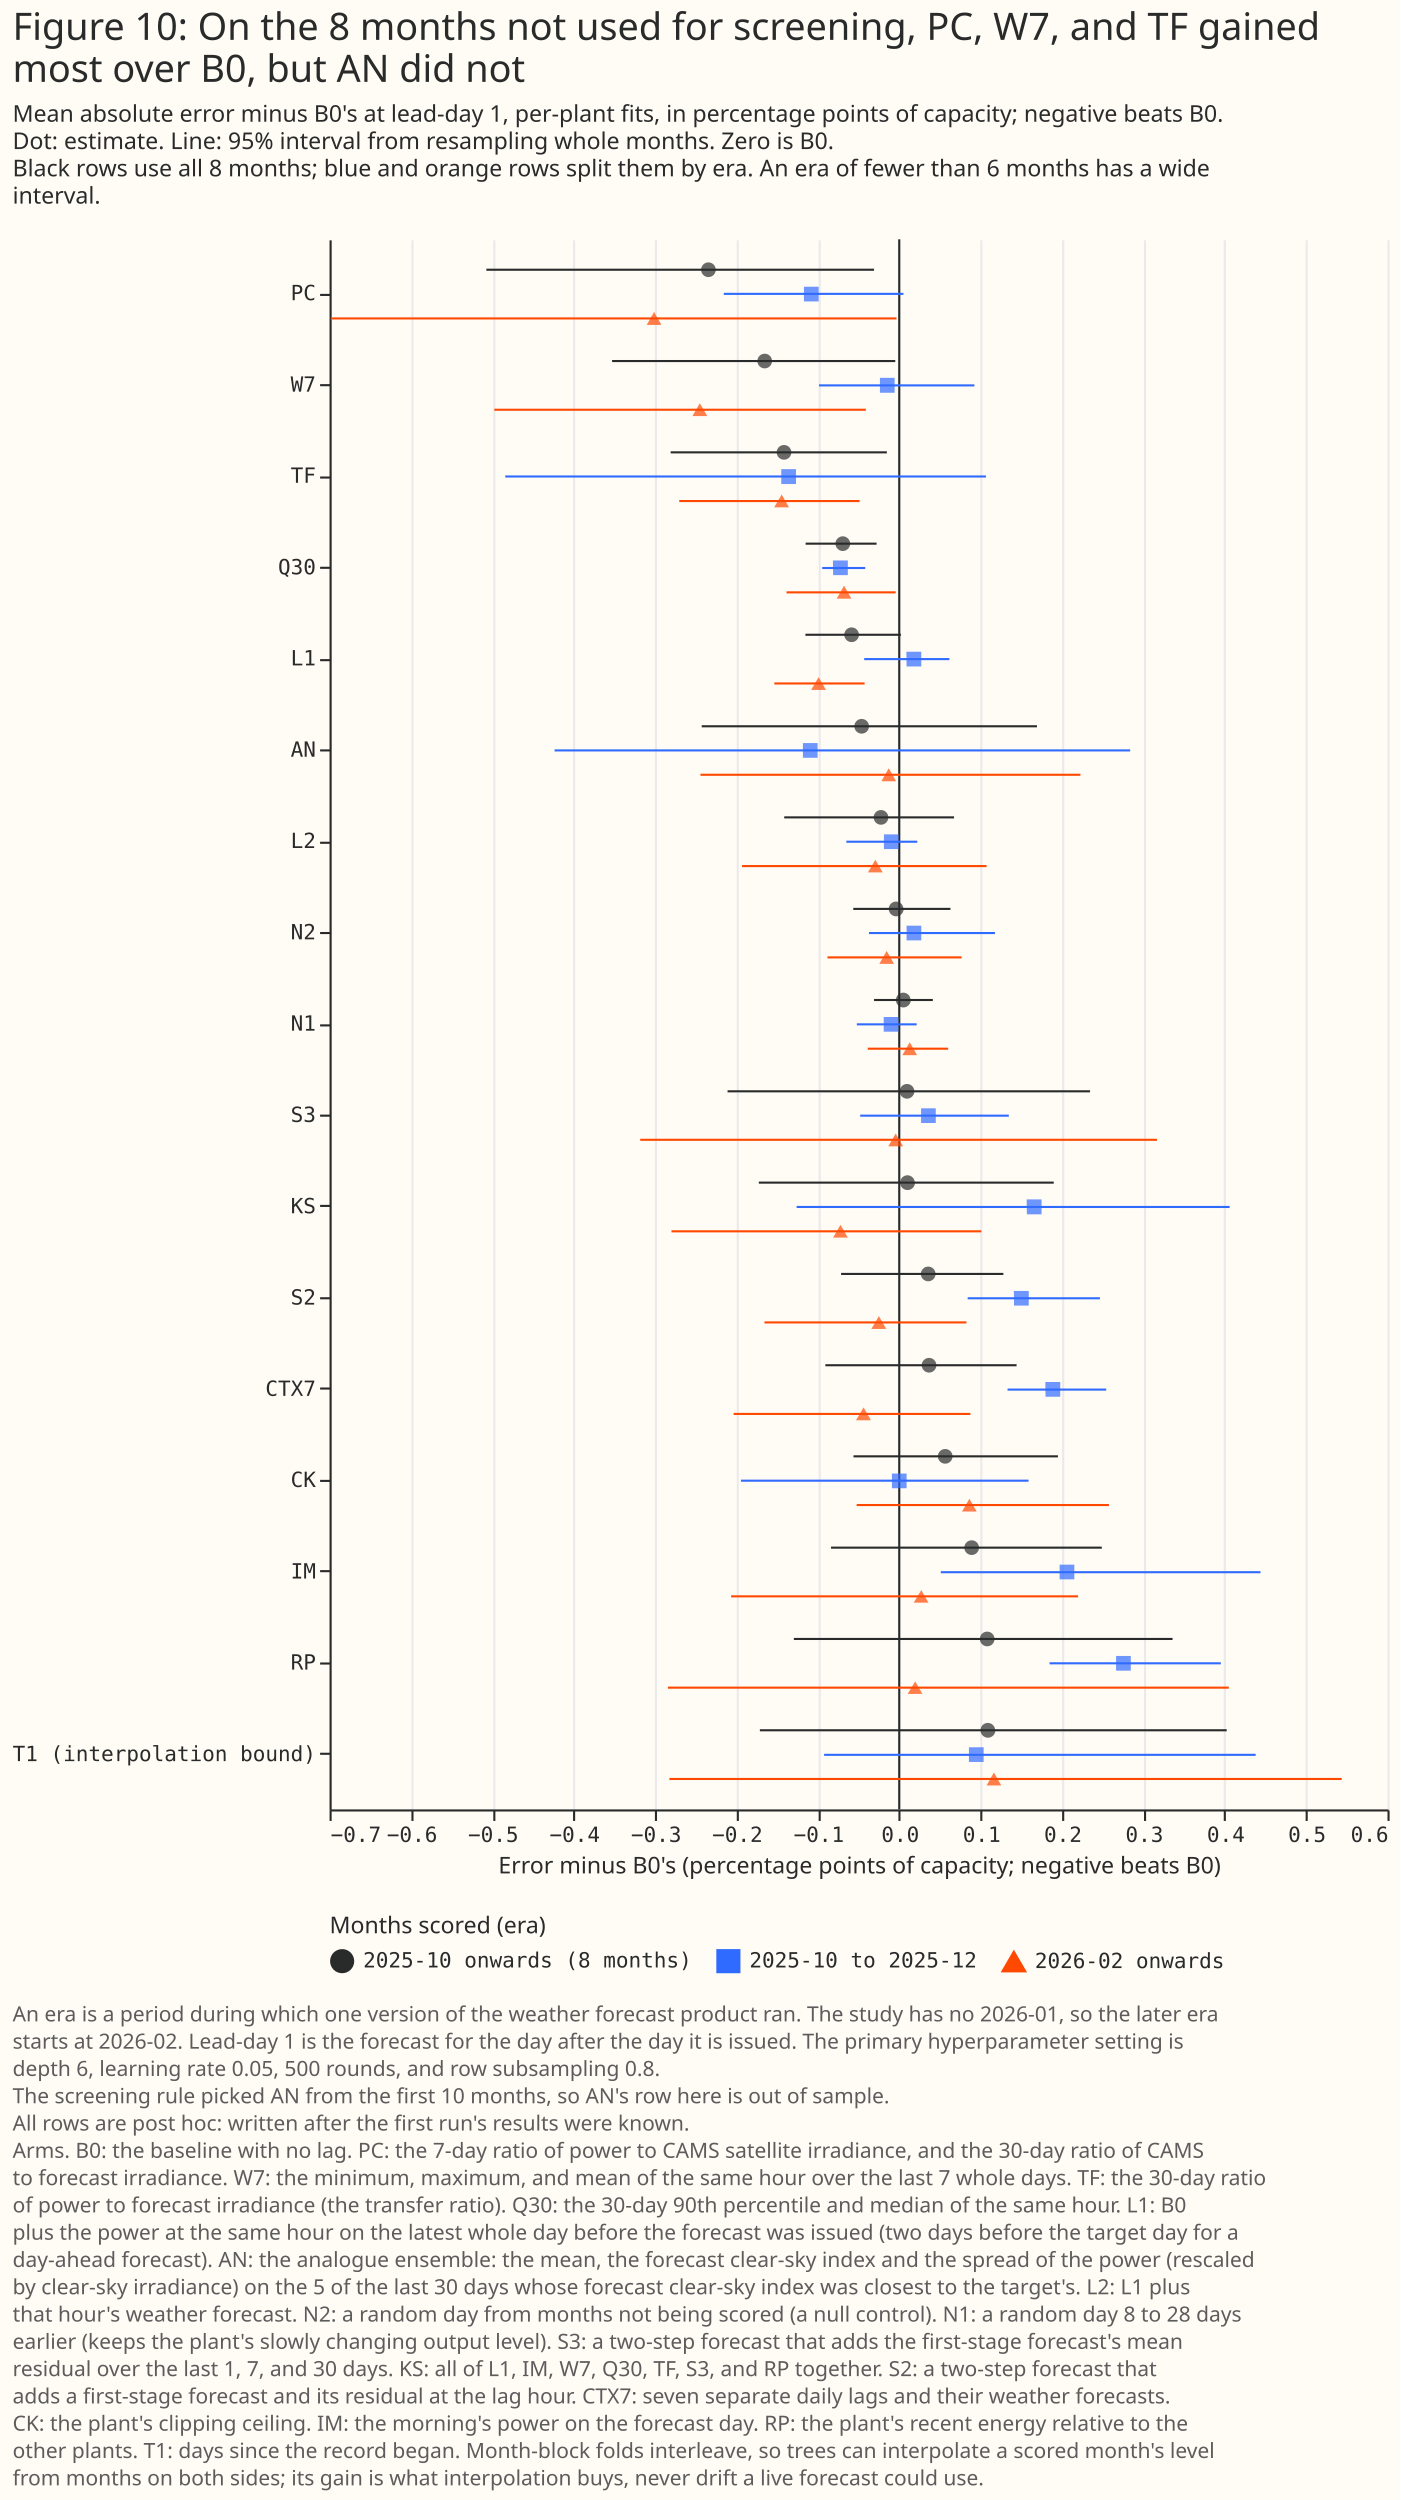
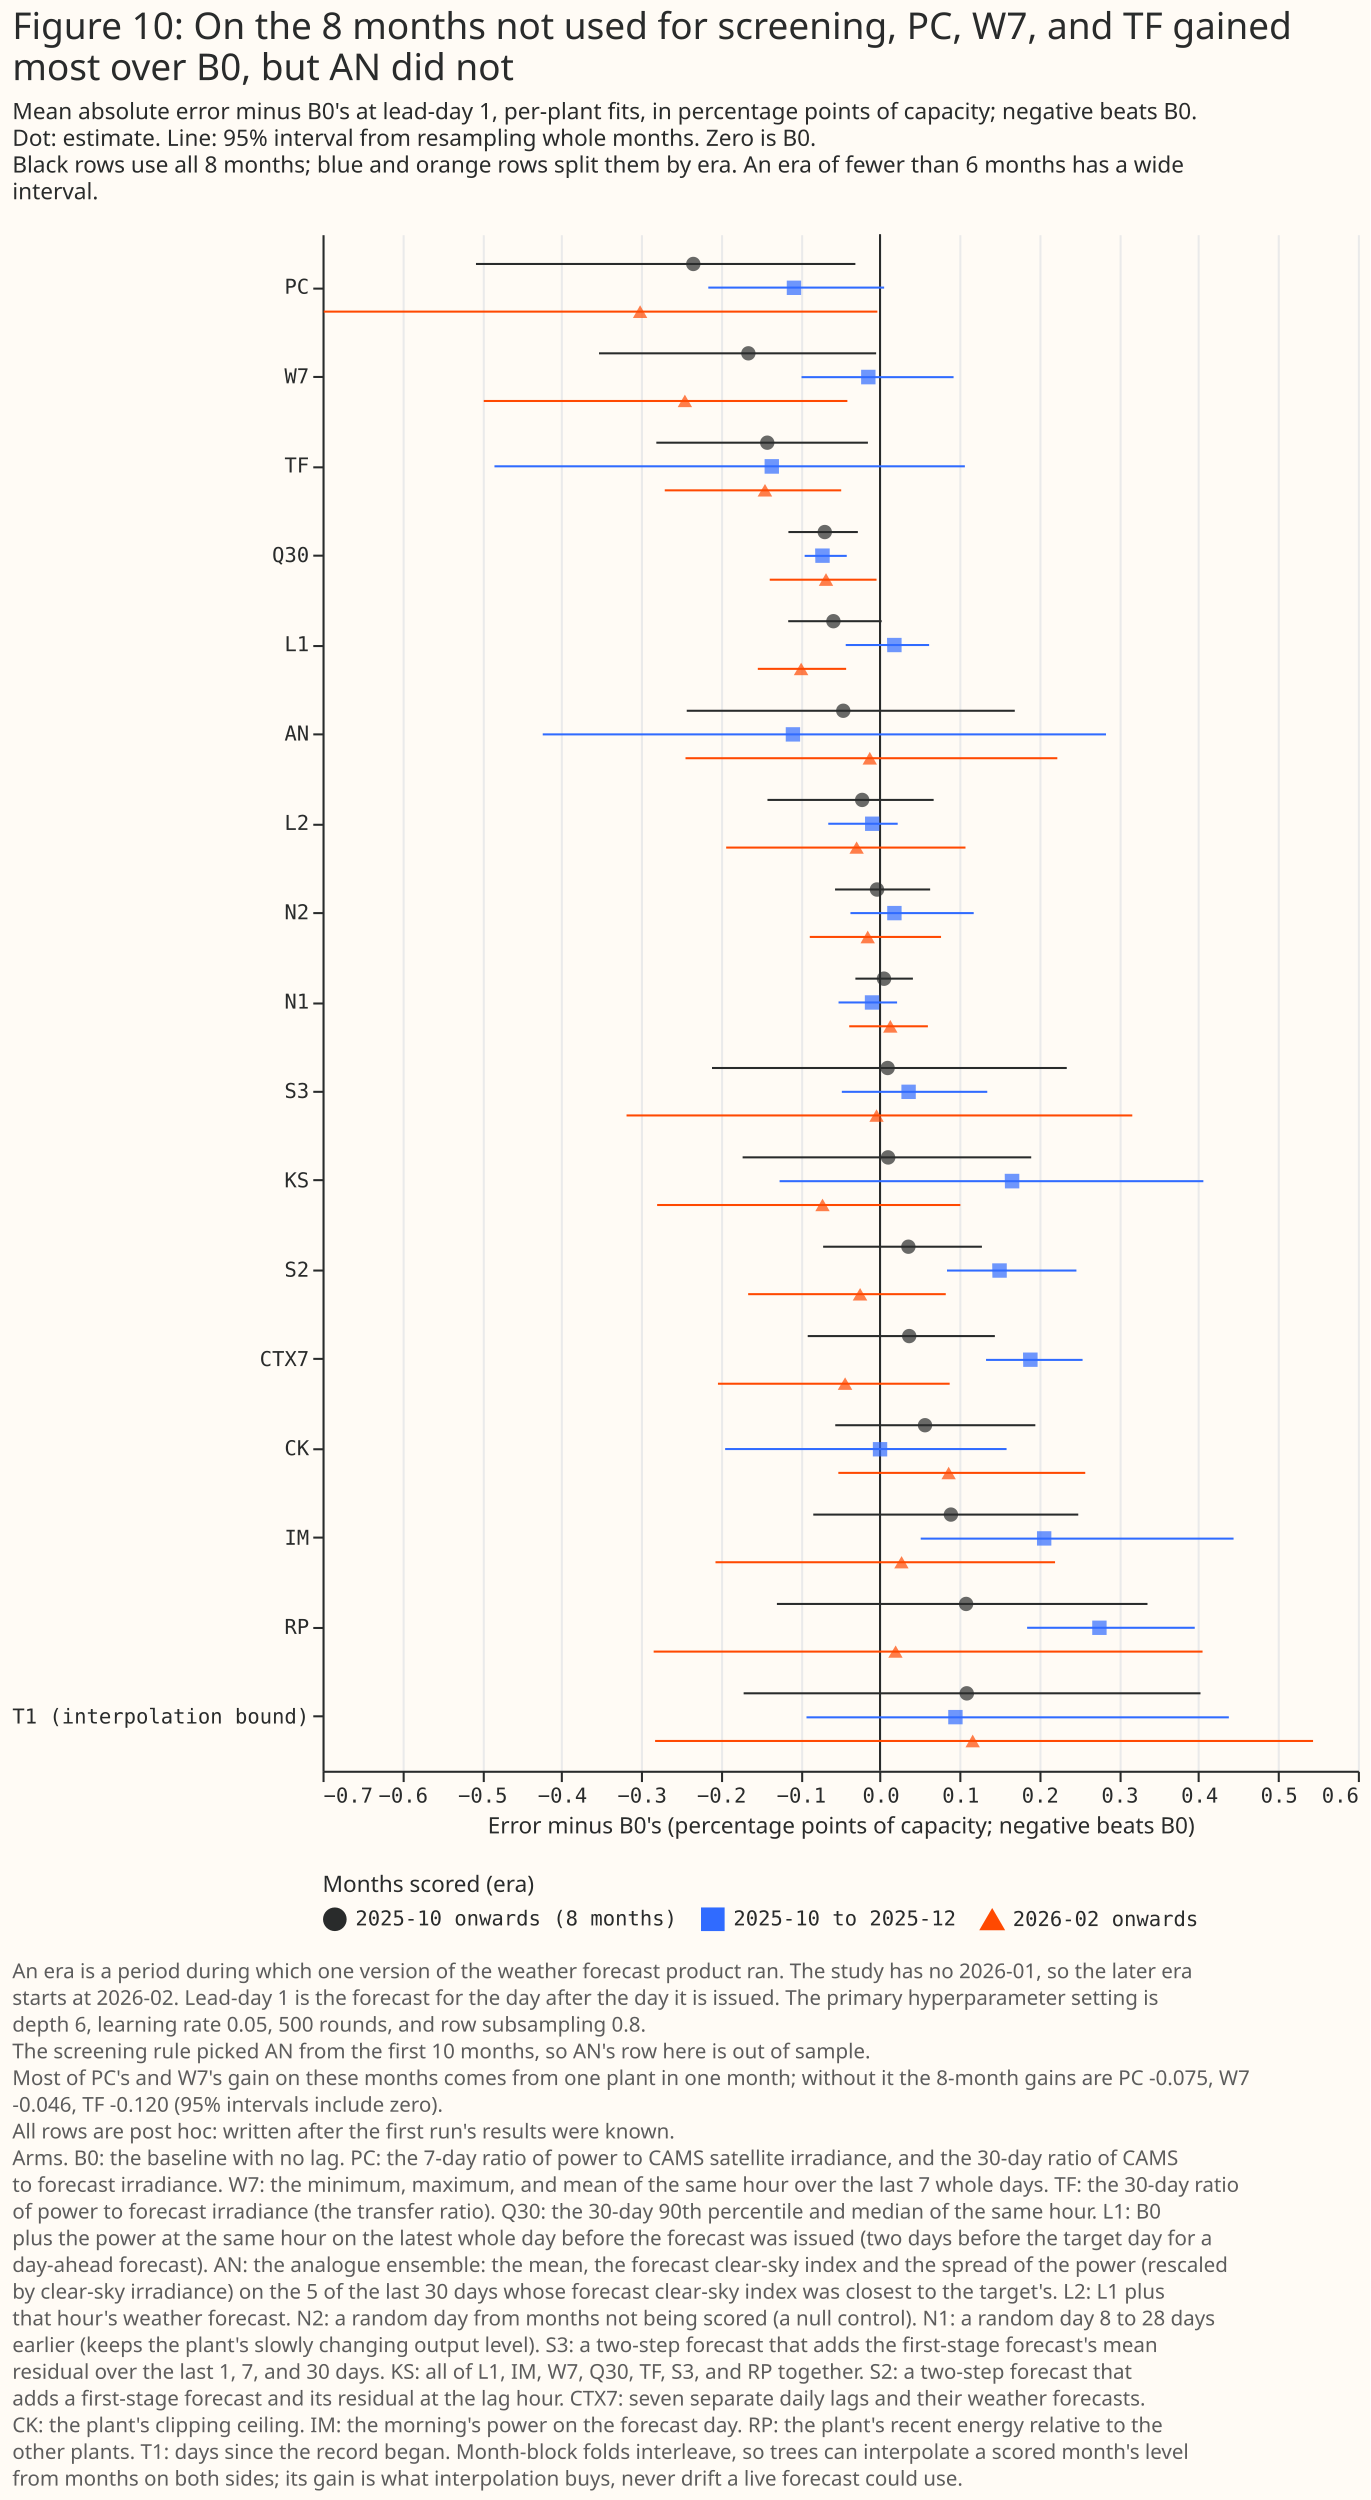
- <svg xmlns="http://www.w3.org/2000/svg" width="667" height="1191" class="marks" viewBox="0 0 667 1191">
-   <path fill="#fffbf5" d="M0 0h667v1191H0z" />
+ <svg xmlns="http://www.w3.org/2000/svg" width="667" height="1217" class="marks" viewBox="0 0 667 1217">
+   <path fill="#fffbf5" d="M0 0h667v1217H0z" />
  <g fill="none" stroke-miterlimit="10" aria-roledescription="group mark container" class="mark-group role-frame root">
    <path d="M157 114h504z" aria-hidden="true" class="background" />
    <g aria-roledescription="group mark container" class="mark-group role-scope concat_0_group">
      <g aria-roledescription="group mark container" class="mark-group role-scope concat_0_concat_0_group">
        <path fill="#fffbf5" d="M157 114h504v748H157Z" aria-hidden="true" class="background" />
        <g aria-hidden="true" class="mark-group role-axis">
          <path stroke="#eaeaea" d="M157.5 862.5v-748m39 748v-748m39 748v-748m38 748v-748m39 748v-748m39 748v-748m39 748v-748m38 748v-748m39 748v-748m39 748v-748m39 748v-748m38 748v-748m39 748v-748m39 748v-748" class="mark-rule role-axis-grid" pointer-events="none" />
        </g>
        <g aria-label="X-axis titled 'Error minus B0's (percentage points of capacity; negative beats B0)' for a linear scale with values from −0.7 to 0.6" aria-roledescription="axis" class="mark-group role-axis" pointer-events="none">
          <path stroke="#292b2b" d="M157.5 862.5v5m39-5v5m39-5v5m38-5v5m39-5v5m39-5v5m39-5v5m38-5v5m39-5v5m39-5v5m39-5v5m38-5v5m39-5v5m39-5v5" class="mark-rule role-axis-tick" />
          <g fill="#292b2b" class="mark-text role-axis-label" font-family="Matter Semi Mono, Roboto Mono, monospace" font-size="10">
            <text transform="translate(157.5 877.5)">−0.7</text>
            <text text-anchor="middle" transform="translate(196.3 877.5)">−0.6</text>
            <text text-anchor="middle" transform="translate(235 877.5)">−0.5</text>
            <text text-anchor="middle" transform="translate(273.8 877.5)">−0.4</text>
            <text text-anchor="middle" transform="translate(312.6 877.5)">−0.3</text>
            <text text-anchor="middle" transform="translate(351.3 877.5)">−0.2</text>
            <text text-anchor="middle" transform="translate(390.1 877.5)">−0.1</text>
            <text text-anchor="middle" transform="translate(428.9 877.5)">0.0</text>
            <text text-anchor="middle" transform="translate(467.7 877.5)">0.1</text>
            <text text-anchor="middle" transform="translate(506.4 877.5)">0.2</text>
            <text text-anchor="middle" transform="translate(545.2 877.5)">0.3</text>
            <text text-anchor="middle" transform="translate(584 877.5)">0.4</text>
            <text text-anchor="middle" transform="translate(622.7 877.5)">0.5</text>
            <text text-anchor="end" transform="translate(661.5 877.5)">0.6</text>
          </g>
          <path stroke="#292b2b" d="M157.5 862.5h504" class="mark-rule role-axis-domain" />
          <text fill="#292b2b" class="mark-text role-axis-title" font-family="Matter XH, DM Sans, sans-serif" font-size="11" text-anchor="middle" transform="translate(409.5 892.5)">Error minus B0's (percentage points of capacity; negative beats B0)</text>
        </g>
        <g aria-label="Y-axis for a discrete scale with 17 values: PC, W7, TF, Q30, L1, ending with T1 (interpolation bound)" aria-roledescription="axis" class="mark-group role-axis" pointer-events="none">
          <path stroke="#292b2b" d="M157.5 140.5h-5m5 43h-5m5 44h-5m5 43h-5m5 44h-5m5 43h-5m5 44h-5m5 43h-5m5 44h-5m5 43h-5m5 43h-5m5 44h-5m5 43h-5m5 44h-5m5 43h-5m5 44h-5m5 43h-5" class="mark-rule role-axis-tick" />
          <g fill="#292b2b" class="mark-text role-axis-label" font-family="Matter Semi Mono, Roboto Mono, monospace" font-size="10" text-anchor="end">
            <text transform="translate(150.5 143)">PC</text>
            <text transform="translate(150.5 186.6)">W7</text>
            <text transform="translate(150.5 230)">TF</text>
            <text transform="translate(150.5 273.6)">Q30</text>
            <text transform="translate(150.5 317)">L1</text>
            <text transform="translate(150.5 360.5)">AN</text>
            <text transform="translate(150.5 404)">L2</text>
            <text transform="translate(150.5 447.5)">N2</text>
            <text transform="translate(150.5 491)">N1</text>
            <text transform="translate(150.5 534.5)">S3</text>
            <text transform="translate(150.5 578)">KS</text>
            <text transform="translate(150.5 621.5)">S2</text>
            <text transform="translate(150.5 665)">CTX7</text>
            <text transform="translate(150.5 708.4)">CK</text>
            <text transform="translate(150.5 752)">IM</text>
            <text transform="translate(150.5 795.4)">RP</text>
            <text transform="translate(150.5 839)">T1 (interpolation bound)</text>
          </g>
          <path stroke="#292b2b" d="M157.5 114.5v748" class="mark-rule role-axis-domain" />
        </g>
        <g aria-roledescription="rule mark container" class="mark-rule role-mark concat_0_concat_0_layer_0_marks">
          <path stroke="#292b2b" d="M428.4 114v748" aria-label="x: 0" aria-roledescription="rule mark" />
        </g>
        <g aria-hidden="true" class="mark-rule role-mark concat_0_concat_0_layer_1_marks">
          <path stroke="#292b2b" d="M231.7 128.5h184.7" />
          <path stroke="#306bff" d="M344.8 140h85.6" />
          <path stroke="#ff4901" d="M157.6 151.7h269.5" />
          <path stroke="#292b2b" d="M291.6 172h134.9" />
          <path stroke="#306bff" d="M390.2 183.6h74" />
          <path stroke="#ff4901" d="M235.5 195.2h177" />
          <path stroke="#292b2b" d="M319.5 215.5h103" />
          <path stroke="#306bff" d="M240.7 227h229" />
          <path stroke="#ff4901" d="M323.6 238.7h85.9" />
          <path stroke="#292b2b" d="M383.8 259h33.8" />
          <path stroke="#306bff" d="M391.7 270.6h20.5" />
          <path stroke="#ff4901" d="M374.7 282.2h52" />
          <path stroke="#292b2b" d="M383.7 302.4h45.5" />
          <path stroke="#306bff" d="M411.7 314h40.6" />
          <path stroke="#ff4901" d="M368.9 325.6h43" />
          <path stroke="#292b2b" d="M334.3 346H494" />
          <path stroke="#306bff" d="M264.2 357.5h274.2" />
          <path stroke="#ff4901" d="M333.7 369.1h181" />
          <path stroke="#292b2b" d="M373.6 389.4h80.9" />
          <path stroke="#306bff" d="M403.2 401H437" />
          <path stroke="#ff4901" d="M353.5 412.6H470" />
          <path stroke="#292b2b" d="M406.5 433h46.3" />
          <path stroke="#306bff" d="M414 444.5h60" />
          <path stroke="#ff4901" d="M394.2 456.1h63.9" />
          <path stroke="#292b2b" d="M416.4 476.4h28" />
          <path stroke="#306bff" d="M408.2 488h28.5" />
          <path stroke="#ff4901" d="M413.4 499.6h38.3" />
          <path stroke="#292b2b" d="M346.6 519.9h172.7" />
          <path stroke="#306bff" d="M409.8 531.5h70.8" />
          <path stroke="#ff4901" d="M305 543h246.2" />
          <path stroke="#292b2b" d="M361.5 563.4H502" />
          <path stroke="#306bff" d="M379.5 575h206.3" />
          <path stroke="#ff4901" d="M319.9 586.6h147.6" />
          <path stroke="#292b2b" d="M400.7 606.9H478" />
          <path stroke="#306bff" d="M461 618.5h63" />
          <path stroke="#ff4901" d="M364.2 630h96.2" />
          <path stroke="#292b2b" d="M393.2 650.4h91.1" />
          <path stroke="#306bff" d="M480 662h47" />
          <path stroke="#ff4901" d="M349.5 673.6h112.8" />
          <path stroke="#292b2b" d="M406.6 693.8H504" />
          <path stroke="#306bff" d="M353 705.4h137" />
          <path stroke="#ff4901" d="M408.1 717h120.2" />
          <path stroke="#292b2b" d="M395.9 737.3h129" />
          <path stroke="#306bff" d="M448.2 749h152.3" />
          <path stroke="#ff4901" d="M348.3 760.5h165.3" />
          <path stroke="#292b2b" d="M378.2 780.8h180.4" />
          <path stroke="#306bff" d="M500 792.4h81.6" />
          <path stroke="#ff4901" d="M318.2 804h267.2" />
          <path stroke="#292b2b" d="M362 824.3h222.4" />
          <path stroke="#306bff" d="M392.6 836h205.6" />
          <path stroke="#ff4901" d="M318.9 847.5h320.3" />
        </g>
        <g aria-hidden="true" class="mark-symbol role-mark concat_0_concat_0_layer_2_marks">
          <path fill="#292b2b" d="M341 128.5a3.5 3.5 0 1 1-7 0 3.5 3.5 0 1 1 7 0" opacity=".7" />
          <path fill="#306bff" d="M383 136.6h7v7h-7Z" opacity=".7" />
          <path fill="#ff4901" d="m311.6 148.6-3.5 6.2h7Z" opacity=".7" />
          <path fill="#292b2b" d="M367.8 172a3.5 3.5 0 1 1-7 0 3.5 3.5 0 1 1 7 0" opacity=".7" />
          <path fill="#306bff" d="M419.2 180h7v7.1h-7Z" opacity=".7" />
          <path fill="#ff4901" d="m333.4 192.1-3.5 6.1h7Z" opacity=".7" />
          <path fill="#292b2b" d="M377 215.5a3.5 3.5 0 1 1-7 0 3.5 3.5 0 1 1 7 0" opacity=".7" />
          <path fill="#306bff" d="M372.2 223.5h7v7.1h-7Z" opacity=".7" />
          <path fill="#ff4901" d="m372.4 235.6-3.6 6.1h7.1Z" opacity=".7" />
          <path fill="#292b2b" d="M405 259a3.5 3.5 0 1 1-7 0 3.5 3.5 0 1 1 7 0" opacity=".7" />
          <path fill="#306bff" d="M396.8 267h7.1v7h-7Z" opacity=".7" />
          <path fill="#ff4901" d="m402.1 279-3.5 6.2h7Z" opacity=".7" />
          <path fill="#292b2b" d="M409.2 302.4a3.5 3.5 0 1 1-7 0 3.5 3.5 0 1 1 7 0" opacity=".7" />
          <path fill="#306bff" d="M431.8 310.5h7.1v7h-7Z" opacity=".7" />
          <path fill="#ff4901" d="m390 322.6-3.6 6.1h7.1Z" opacity=".7" />
          <path fill="#292b2b" d="M414 346a3.5 3.5 0 1 1-7 0 3.5 3.5 0 1 1 7 0" opacity=".7" />
          <path fill="#306bff" d="M382.5 354h7v7h-7Z" opacity=".7" />
          <path fill="#ff4901" d="m423.4 366-3.5 6.2h7Z" opacity=".7" />
          <path fill="#292b2b" d="M423.2 389.4a3.5 3.5 0 1 1-7 0 3.5 3.5 0 1 1 7 0" opacity=".7" />
          <path fill="#306bff" d="M421.1 397.5h7v7h-7Z" opacity=".7" />
          <path fill="#ff4901" d="m417 409.6-3.5 6h7Z" opacity=".7" />
          <path fill="#292b2b" d="M430.5 433a3.5 3.5 0 1 1-7.1 0 3.5 3.5 0 1 1 7 0" opacity=".7" />
          <path fill="#306bff" d="M431.9 441h7v7h-7Z" opacity=".7" />
          <path fill="#ff4901" d="m422.4 453-3.5 6.2h7Z" opacity=".7" />
          <path fill="#292b2b" d="M433.9 476.4a3.5 3.5 0 1 1-7.1 0 3.5 3.5 0 1 1 7 0" opacity=".7" />
          <path fill="#306bff" d="M421 484.5h7v7h-7Z" opacity=".7" />
          <path fill="#ff4901" d="m433.4 496.5-3.5 6.2h7Z" opacity=".7" />
          <path fill="#292b2b" d="M435.6 519.9a3.5 3.5 0 1 1-7 0 3.5 3.5 0 1 1 7 0" opacity=".7" />
          <path fill="#306bff" d="M438.8 528h7v7h-7Z" opacity=".7" />
          <path fill="#ff4901" d="m426.7 540-3.5 6.1h7Z" opacity=".7" />
          <path fill="#292b2b" d="M435.9 563.4a3.5 3.5 0 1 1-7.1 0 3.5 3.5 0 1 1 7 0" opacity=".7" />
          <path fill="#306bff" d="M489.1 571.4h7.1v7.1h-7Z" opacity=".7" />
          <path fill="#ff4901" d="m400.4 583.5-3.5 6.1h7Z" opacity=".7" />
          <path fill="#292b2b" d="M445.7 606.9a3.5 3.5 0 1 1-7 0 3.5 3.5 0 1 1 7 0" opacity=".7" />
          <path fill="#306bff" d="M483 615h7.1v7h-7Z" opacity=".7" />
          <path fill="#ff4901" d="m418.7 627-3.6 6.1h7.1Z" opacity=".7" />
          <path fill="#292b2b" d="M446.1 650.4a3.5 3.5 0 1 1-7 0 3.5 3.5 0 1 1 7 0" opacity=".7" />
          <path fill="#306bff" d="M498 658.4h7.1v7h-7Z" opacity=".7" />
          <path fill="#ff4901" d="m411.4 670.5-3.6 6.1h7.1Z" opacity=".7" />
          <path fill="#292b2b" d="M453.8 693.8a3.5 3.5 0 1 1-7 0 3.5 3.5 0 1 1 7 0" opacity=".7" />
          <path fill="#306bff" d="M424.9 702h7v7h-7Z" opacity=".7" />
          <path fill="#ff4901" d="m461.8 714-3.5 6.1h7Z" opacity=".7" />
          <path fill="#292b2b" d="M466.4 737.3a3.5 3.5 0 1 1-7 0 3.5 3.5 0 1 1 7 0" opacity=".7" />
          <path fill="#306bff" d="M504.8 745.4h7v7h-7Z" opacity=".7" />
          <path fill="#ff4901" d="m438.9 757.5-3.6 6h7Z" opacity=".7" />
          <path fill="#292b2b" d="M473.8 780.8a3.5 3.5 0 1 1-7 0 3.5 3.5 0 1 1 7 0" opacity=".7" />
          <path fill="#306bff" d="M531.7 788.9h7v7h-7Z" opacity=".7" />
          <path fill="#ff4901" d="m436 801-3.6 6h7Z" opacity=".7" />
          <path fill="#292b2b" d="M474.2 824.3a3.5 3.5 0 1 1-7.1 0 3.5 3.5 0 1 1 7 0" opacity=".7" />
          <path fill="#306bff" d="M461.6 832.4h7v7h-7Z" opacity=".7" />
          <path fill="#ff4901" d="m473.5 844.4-3.5 6.2h7Z" opacity=".7" />
        </g>
      </g>
      <g fill="#292b2b" class="mark-group role-title" font-family="Matter XH, DM Sans, sans-serif" pointer-events="none">
        <text aria-label="Title text 'Figure 10: On the 8 months not used for screening, PC, W7, and TF gained most over B0, but AN did not'" aria-roledescription="title" class="mark-text role-title-text" font-size="18" transform="translate(6 19)">
          <tspan>Figure 10: On the 8 months not used for screening, PC, W7, and TF gained</tspan>
          <tspan x="0" dy="20">most over B0, but AN did not</tspan>
        </text>
        <text aria-label="Subtitle text 'Mean absolute error minus B0's at lead-day 1, per-plant fits, in percentage points of capacity; negative beats B0. Dot: estimate. Line: 95% interval from resampling whole months. Zero is B0. Black rows use all 8 months; blue and orange rows split them by era. An era of fewer than 6 months has a wide interval.'" aria-roledescription="subtitle" class="mark-text role-title-subtitle" font-size="11" transform="translate(6 58)">
          <tspan>Mean absolute error minus B0's at lead-day 1, per-plant fits, in percentage points of capacity; negative beats B0.</tspan>
          <tspan x="0" dy="13">Dot: estimate. Line: 95% interval from resampling whole months. Zero is B0.</tspan>
          <tspan x="0" dy="13">Black rows use all 8 months; blue and orange rows split them by era. An era of fewer than 6 months has a wide</tspan>
          <tspan x="0" dy="13">interval.</tspan>
        </text>
      </g>
    </g>
    <g aria-label="Symbol legend titled 'Months scored (era)' for shape, fill color and stroke color with 3 values: 2025-10 onwards (8 months), 2025-10 to 2025-12, 2026-02 onwards" aria-roledescription="legend" class="mark-group role-legend">
      <path d="M157 912h427v29H157Z" aria-hidden="true" class="background" pointer-events="none" />
      <g class="mark-group role-legend-entry">
        <g aria-roledescription="group mark container" class="mark-group role-scope" pointer-events="none">
          <path d="M157 928.3h172v12.5H157Z" aria-hidden="true" class="background" />
          <path fill="#292b2b" stroke="#292b2b" stroke-width="1.5" d="M168 934.3a5 5 0 1 1-10 0 5 5 0 1 1 10 0" class="mark-symbol role-legend-symbol" />
          <text fill="#292b2b" class="mark-text role-legend-label" font-family="Matter Semi Mono, Roboto Mono, monospace" font-size="10" transform="translate(173 937.3)">2025-10 onwards (8 months)</text>
          <path d="M341 928.3h124v12.5H341Z" aria-hidden="true" class="background" />
          <path fill="#306bff" stroke="#306bff" stroke-width="1.5" d="M342 929.3h10v10h-10Z" class="mark-symbol role-legend-symbol" />
          <text fill="#292b2b" class="mark-text role-legend-label" font-family="Matter Semi Mono, Roboto Mono, monospace" font-size="10" transform="translate(357 937.3)">2025-10 to 2025-12</text>
          <path d="M477 928.6h106v11.8H477Z" aria-hidden="true" class="background" />
          <path fill="#ff4901" stroke="#ff4901" stroke-width="1.5" d="m483 930.3-5 8.6h10Z" class="mark-symbol role-legend-symbol" />
          <text fill="#292b2b" class="mark-text role-legend-label" font-family="Matter Semi Mono, Roboto Mono, monospace" font-size="10" transform="translate(493 937.6)">2026-02 onwards</text>
        </g>
      </g>
      <text fill="#292b2b" class="mark-text role-legend-title" font-family="Matter XH, DM Sans, sans-serif" font-size="11" pointer-events="none" transform="translate(157 921)">Months scored (era)</text>
    </g>
    <g class="mark-group role-title">
-       <text fill="#5c5c5c" aria-label="Title text 'An era is a period during which one version of the weather forecast product ran. The study has no 2026-01, so the later era starts at 2026-02. Lead-day 1 is the forecast for the day after the day it is issued. The primary hyperparameter setting is depth 6, learning rate 0.05, 500 rounds, and row subsampling 0.8. The screening rule picked AN from the first 10 months, so AN's row here is out of sample. All rows are post hoc: written after the first run's results were known. Arms. B0: the baseline with no lag. PC: the 7-day ratio of power to CAMS satellite irradiance, and the 30-day ratio of CAMS to forecast irradiance. W7: the minimum, maximum, and mean of the same hour over the last 7 whole days. TF: the 30-day ratio of power to forecast irradiance (the transfer ratio). Q30: the 30-day 90th percentile and median of the same hour. L1: B0 plus the power at the same hour on the latest whole day before the forecast was issued (two days before the target day for a day-ahead forecast). AN: the analogue ensemble: the mean, the forecast clear-sky index and the spread of the power (rescaled by clear-sky irradiance) on the 5 of the last 30 days whose forecast clear-sky index was closest to the target's. L2: L1 plus that hour's weather forecast. N2: a random day from months not being scored (a null control). N1: a random day 8 to 28 days earlier (keeps the plant's slowly changing output level). S3: a two-step forecast that adds the first-stage forecast's mean residual over the last 1, 7, and 30 days. KS: all of L1, IM, W7, Q30, TF, S3, and RP together. S2: a two-step forecast that adds a first-stage forecast and its residual at the lag hour. CTX7: seven separate daily lags and their weather forecasts. CK: the plant's clipping ceiling. IM: the morning's power on the forecast day. RP: the plant's recent energy relative to the other plants. T1: days since the record began. Month-block folds interleave, so trees can interpolate a scored month's level from months on both sides; its gain is what interpolation buys, never drift a live forecast could use.'" aria-roledescription="title" class="mark-text role-title-text" font-family="Matter XH, DM Sans, sans-serif" font-size="10" pointer-events="none" transform="translate(6 963)">
+       <text fill="#5c5c5c" aria-label="Title text 'An era is a period during which one version of the weather forecast product ran. The study has no 2026-01, so the later era starts at 2026-02. Lead-day 1 is the forecast for the day after the day it is issued. The primary hyperparameter setting is depth 6, learning rate 0.05, 500 rounds, and row subsampling 0.8. The screening rule picked AN from the first 10 months, so AN's row here is out of sample. Most of PC's and W7's gain on these months comes from one plant in one month; without it the 8-month gains are PC -0.075, W7 -0.046, TF -0.120 (95% intervals include zero). All rows are post hoc: written after the first run's results were known. Arms. B0: the baseline with no lag. PC: the 7-day ratio of power to CAMS satellite irradiance, and the 30-day ratio of CAMS to forecast irradiance. W7: the minimum, maximum, and mean of the same hour over the last 7 whole days. TF: the 30-day ratio of power to forecast irradiance (the transfer ratio). Q30: the 30-day 90th percentile and median of the same hour. L1: B0 plus the power at the same hour on the latest whole day before the forecast was issued (two days before the target day for a day-ahead forecast). AN: the analogue ensemble: the mean, the forecast clear-sky index and the spread of the power (rescaled by clear-sky irradiance) on the 5 of the last 30 days whose forecast clear-sky index was closest to the target's. L2: L1 plus that hour's weather forecast. N2: a random day from months not being scored (a null control). N1: a random day 8 to 28 days earlier (keeps the plant's slowly changing output level). S3: a two-step forecast that adds the first-stage forecast's mean residual over the last 1, 7, and 30 days. KS: all of L1, IM, W7, Q30, TF, S3, and RP together. S2: a two-step forecast that adds a first-stage forecast and its residual at the lag hour. CTX7: seven separate daily lags and their weather forecasts. CK: the plant's clipping ceiling. IM: the morning's power on the forecast day. RP: the plant's recent energy relative to the other plants. T1: days since the record began. Month-block folds interleave, so trees can interpolate a scored month's level from months on both sides; its gain is what interpolation buys, never drift a live forecast could use.'" aria-roledescription="title" class="mark-text role-title-text" font-family="Matter XH, DM Sans, sans-serif" font-size="10" pointer-events="none" transform="translate(6 963)">
        <tspan>An era is a period during which one version of the weather forecast product ran. The study has no 2026-01, so the later era</tspan>
        <tspan x="0" dy="13">starts at 2026-02. Lead-day 1 is the forecast for the day after the day it is issued. The primary hyperparameter setting is</tspan>
        <tspan x="0" dy="13">depth 6, learning rate 0.05, 500 rounds, and row subsampling 0.8.</tspan>
        <tspan x="0" dy="13">The screening rule picked AN from the first 10 months, so AN's row here is out of sample.</tspan>
+         <tspan x="0" dy="13">Most of PC's and W7's gain on these months comes from one plant in one month; without it the 8-month gains are PC -0.075, W7</tspan>
+         <tspan x="0" dy="13">-0.046, TF -0.120 (95% intervals include zero).</tspan>
        <tspan x="0" dy="13">All rows are post hoc: written after the first run's results were known.</tspan>
        <tspan x="0" dy="13">Arms. B0: the baseline with no lag. PC: the 7-day ratio of power to CAMS satellite irradiance, and the 30-day ratio of CAMS</tspan>
        <tspan x="0" dy="13">to forecast irradiance. W7: the minimum, maximum, and mean of the same hour over the last 7 whole days. TF: the 30-day ratio</tspan>
        <tspan x="0" dy="13">of power to forecast irradiance (the transfer ratio). Q30: the 30-day 90th percentile and median of the same hour. L1: B0</tspan>
        <tspan x="0" dy="13">plus the power at the same hour on the latest whole day before the forecast was issued (two days before the target day for a</tspan>
        <tspan x="0" dy="13">day-ahead forecast). AN: the analogue ensemble: the mean, the forecast clear-sky index and the spread of the power (rescaled</tspan>
        <tspan x="0" dy="13">by clear-sky irradiance) on the 5 of the last 30 days whose forecast clear-sky index was closest to the target's. L2: L1 plus</tspan>
        <tspan x="0" dy="13">that hour's weather forecast. N2: a random day from months not being scored (a null control). N1: a random day 8 to 28 days</tspan>
        <tspan x="0" dy="13">earlier (keeps the plant's slowly changing output level). S3: a two-step forecast that adds the first-stage forecast's mean</tspan>
        <tspan x="0" dy="13">residual over the last 1, 7, and 30 days. KS: all of L1, IM, W7, Q30, TF, S3, and RP together. S2: a two-step forecast that</tspan>
        <tspan x="0" dy="13">adds a first-stage forecast and its residual at the lag hour. CTX7: seven separate daily lags and their weather forecasts.</tspan>
        <tspan x="0" dy="13">CK: the plant's clipping ceiling. IM: the morning's power on the forecast day. RP: the plant's recent energy relative to the</tspan>
        <tspan x="0" dy="13">other plants. T1: days since the record began. Month-block folds interleave, so trees can interpolate a scored month's level</tspan>
        <tspan x="0" dy="13">from months on both sides; its gain is what interpolation buys, never drift a live forecast could use.</tspan>
      </text>
    </g>
  </g>
</svg>
